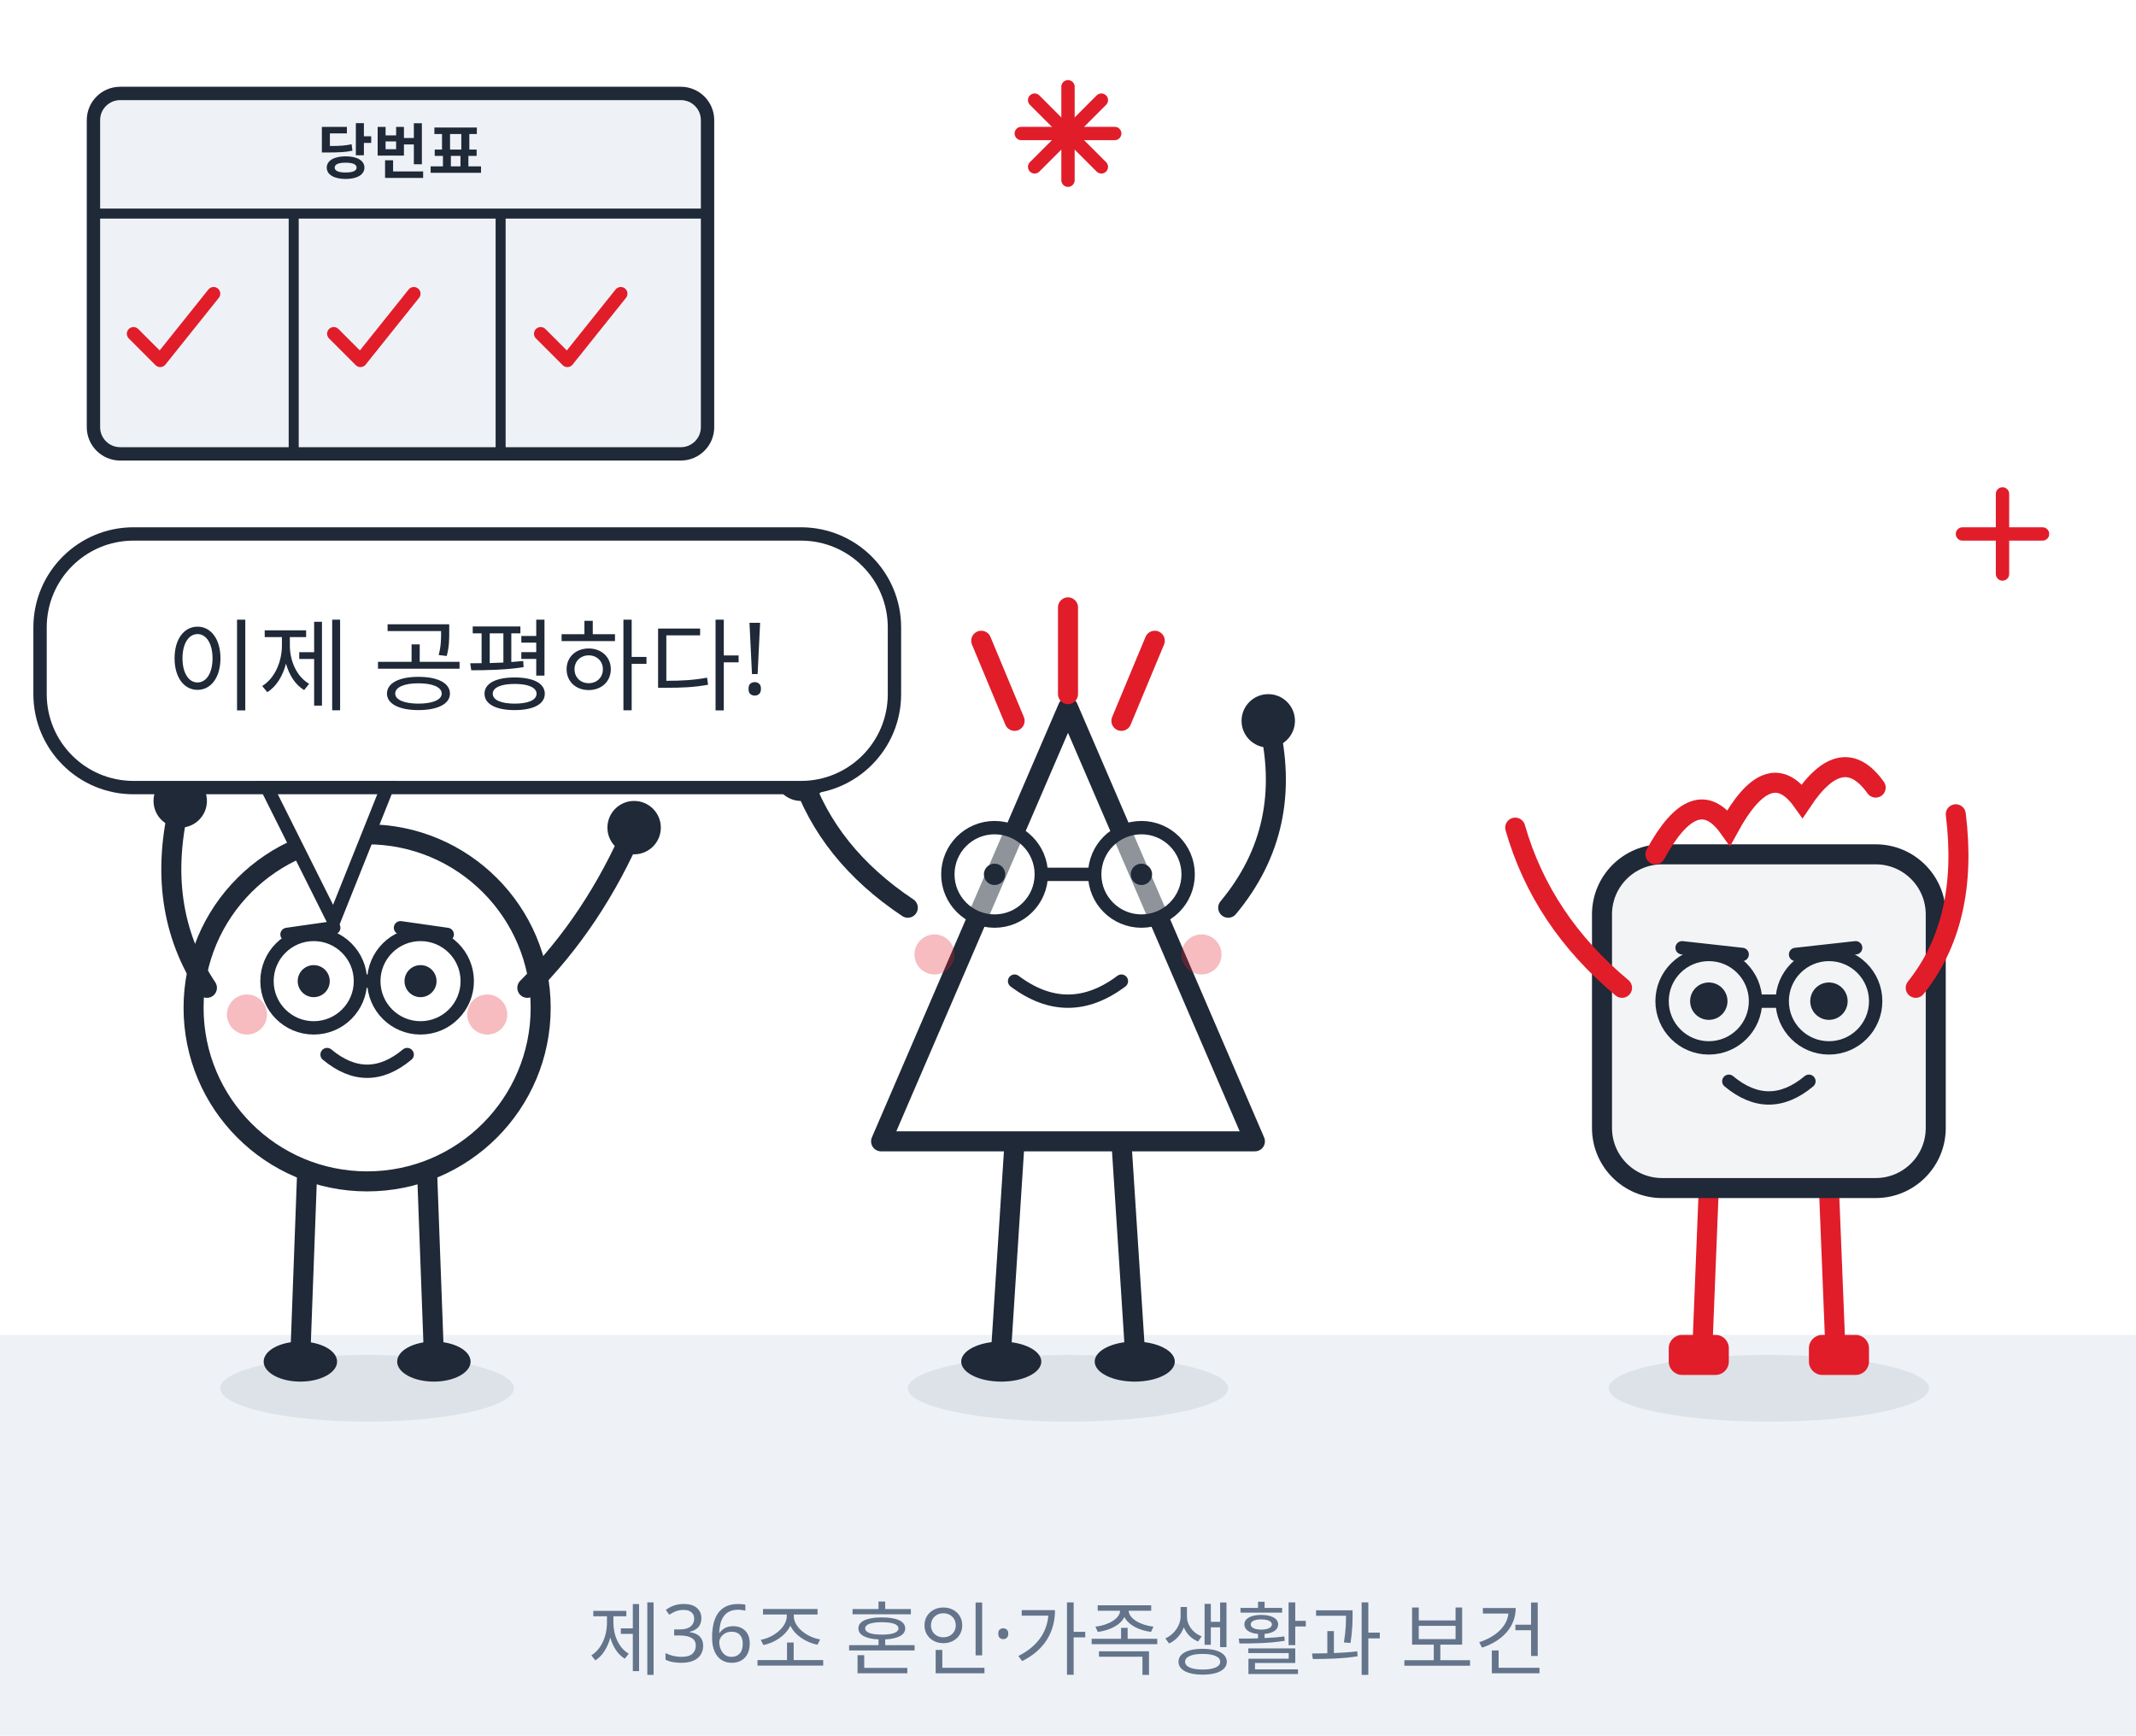
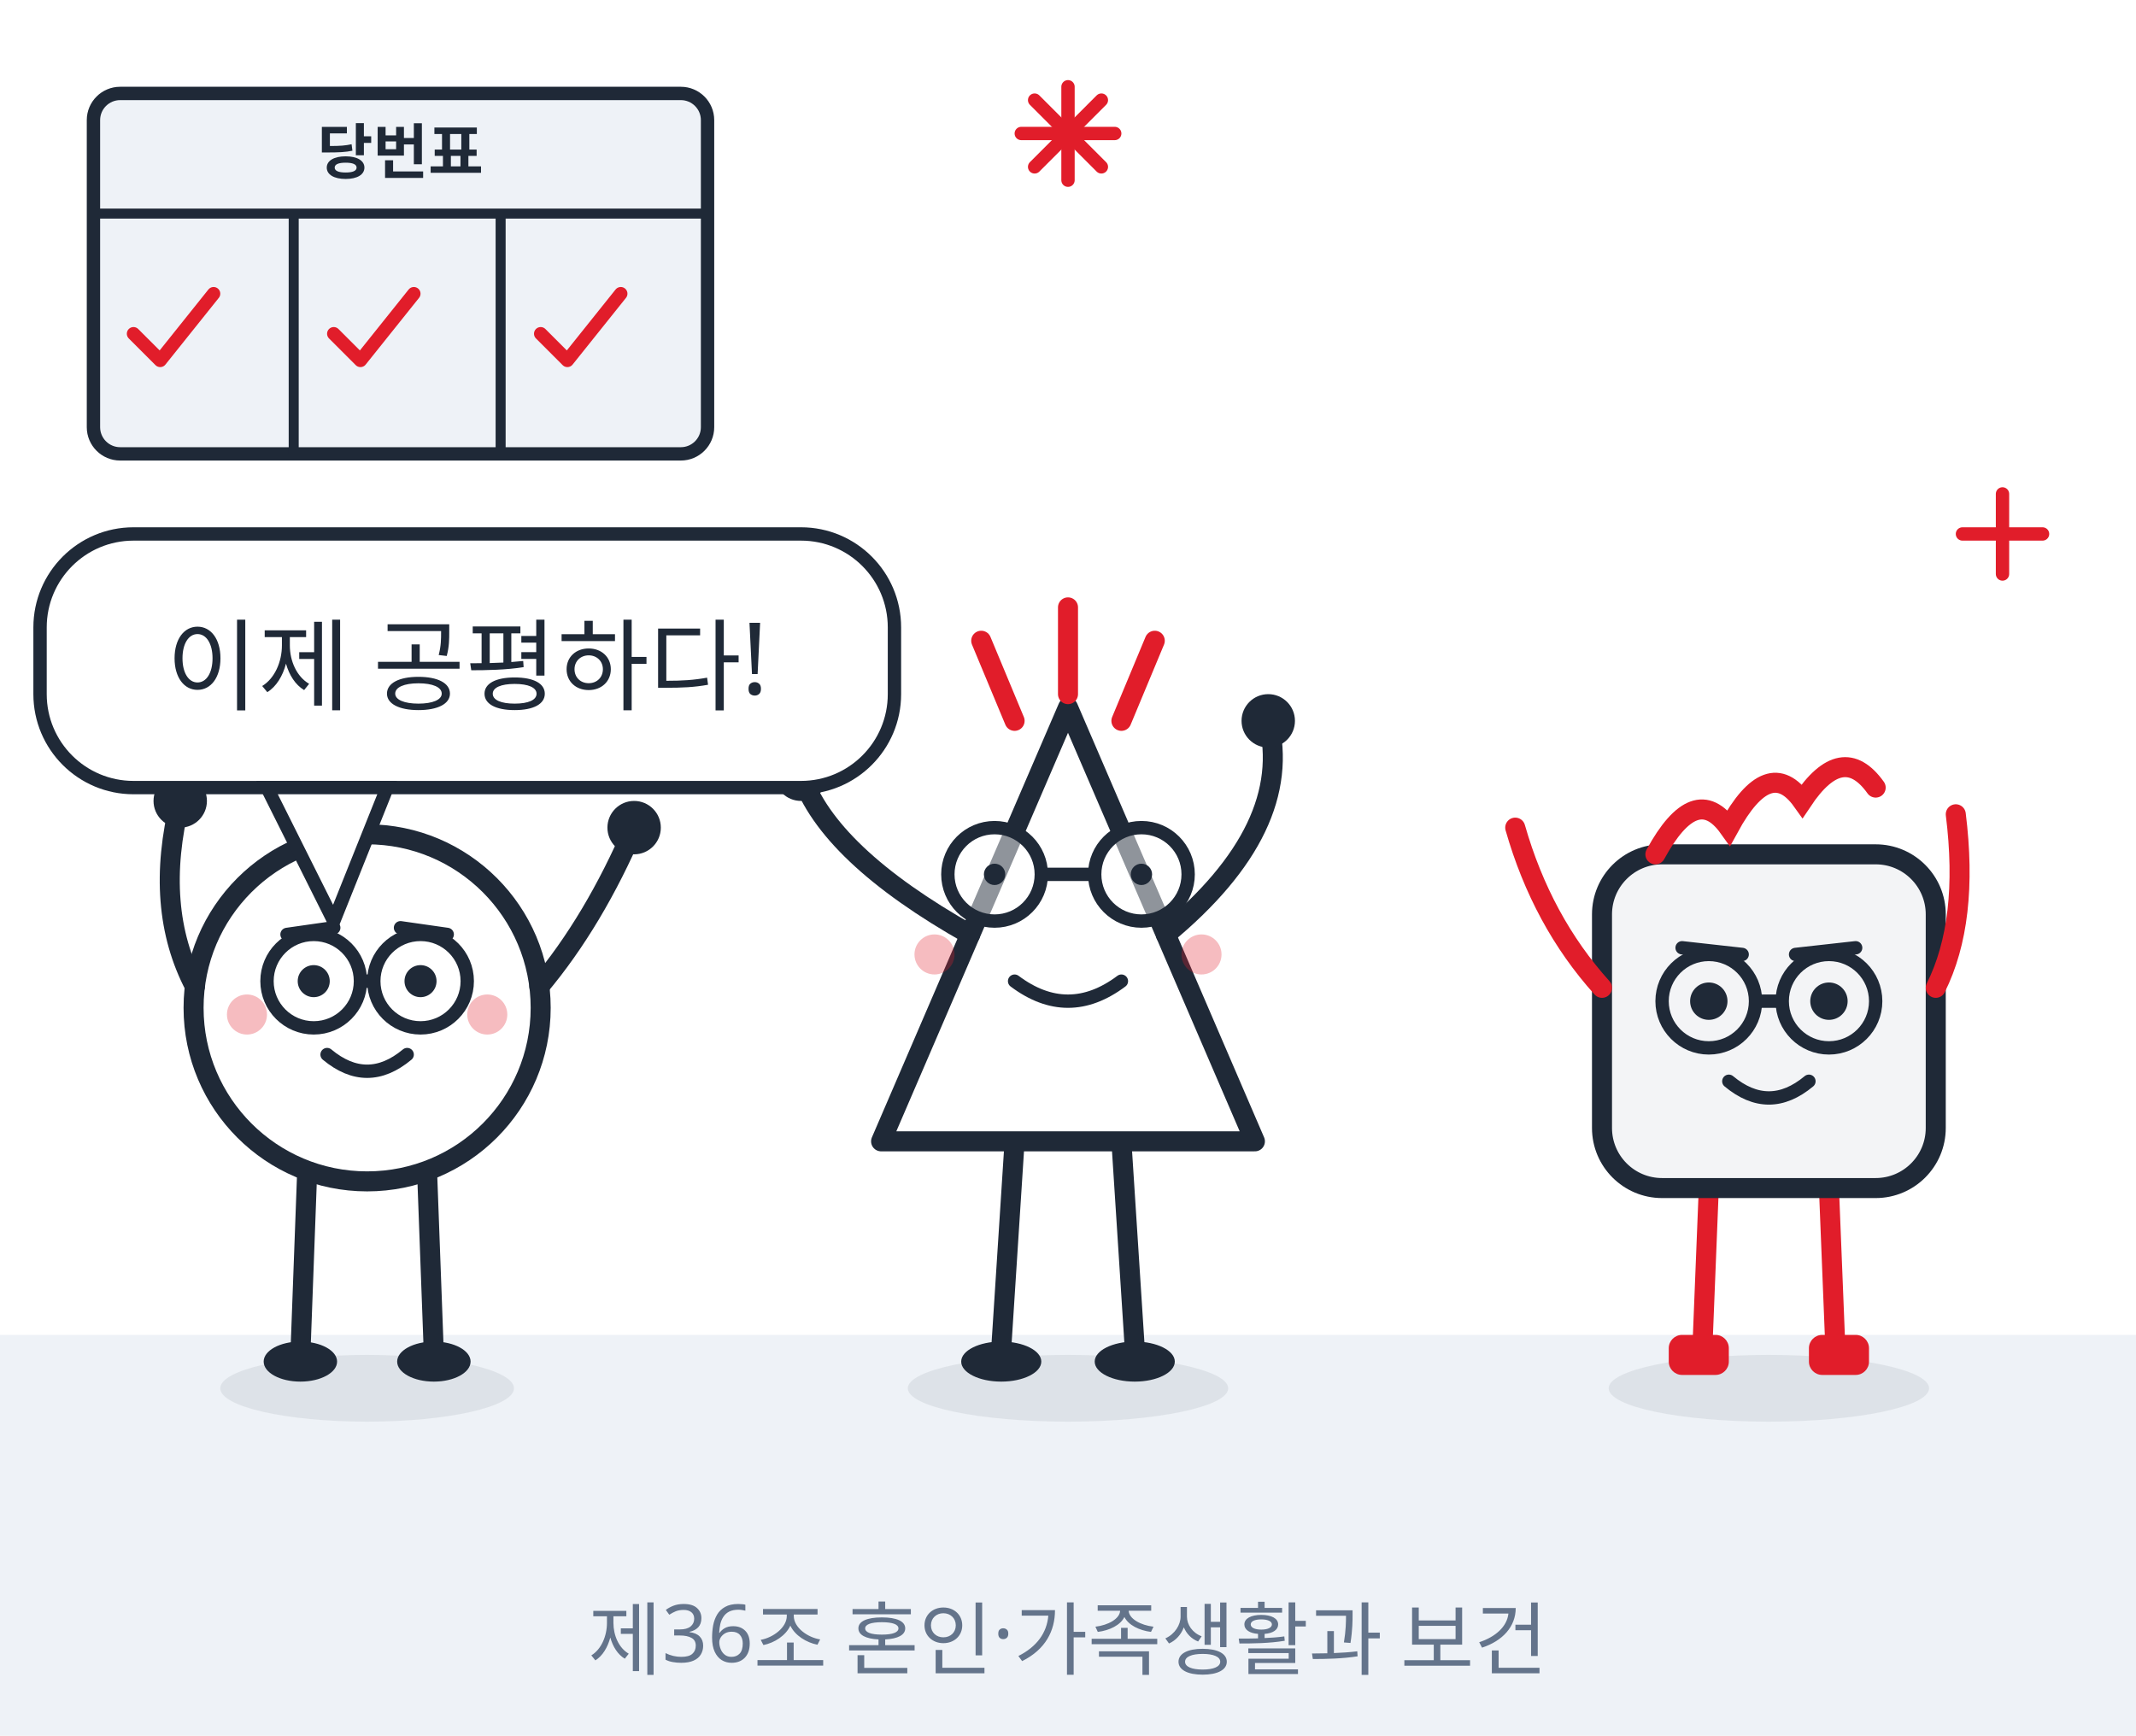
<svg xmlns="http://www.w3.org/2000/svg" viewBox="0 0 320 260" role="img" aria-label="셋이 당번표를 완성하고 하이파이브 하는 장면">
  <rect width="320" height="260" fill="#ffffff" />
  <rect y="200" width="320" height="60" fill="#eef2f7" />
  <rect x="14" y="14" width="92" height="54" rx="4" fill="#eef2f7" stroke="#1f2937" stroke-width="2" />
  <text x="60" y="26" text-anchor="middle" font-family="'Pretendard', sans-serif" font-size="9" font-weight="bold" fill="#1f2937">당번표</text>
  <line x1="14" y1="32" x2="106" y2="32" stroke="#1f2937" stroke-width="1.5" />
  <line x1="44" y1="32" x2="44" y2="68" stroke="#1f2937" stroke-width="1.5" />
  <line x1="75" y1="32" x2="75" y2="68" stroke="#1f2937" stroke-width="1.5" />
  <path d="M20,50 L24,54 L32,44" stroke="#e11d2a" stroke-width="2" fill="none" stroke-linecap="round" stroke-linejoin="round" />
  <path d="M50,50 L54,54 L62,44" stroke="#e11d2a" stroke-width="2" fill="none" stroke-linecap="round" stroke-linejoin="round" />
  <path d="M81,50 L85,54 L93,44" stroke="#e11d2a" stroke-width="2" fill="none" stroke-linecap="round" stroke-linejoin="round" />
  <g transform="translate(160,20)" stroke="#e11d2a" stroke-width="2" stroke-linecap="round">
    <line x1="0" y1="-7" x2="0" y2="7" />
    <line x1="-7" y1="0" x2="7" y2="0" />
    <line x1="-5" y1="-5" x2="5" y2="5" />
    <line x1="-5" y1="5" x2="5" y2="-5" />
  </g>
  <g transform="translate(300,80)" stroke="#e11d2a" stroke-width="2" stroke-linecap="round">
    <line x1="0" y1="-6" x2="0" y2="6" />
    <line x1="-6" y1="0" x2="6" y2="0" />
  </g>
  <g transform="translate(55,206)">
    <ellipse cx="0" cy="2" rx="22" ry="5" fill="#1f2937" opacity="0.08" />
    <line x1="-9" y1="-30" x2="-10" y2="-3" stroke="#1f2937" stroke-width="3" stroke-linecap="round" />
    <line x1="9" y1="-30" x2="10" y2="-3" stroke="#1f2937" stroke-width="3" stroke-linecap="round" />
    <ellipse cx="-10" cy="-2" rx="5.5" ry="3" fill="#1f2937" />
    <ellipse cx="10" cy="-2" rx="5.5" ry="3" fill="#1f2937" />
    <circle cx="0" cy="-55" r="26" fill="#ffffff" stroke="#1f2937" stroke-width="3" />
    <path d="M -3,-81 Q 4,-92 -2,-97 Q -7,-101 -1,-105" stroke="#e11d2a" stroke-width="3" stroke-linecap="round" fill="none" />
-     <path d="M -24,-58 Q -32,-70 -28,-86" stroke="#1f2937" stroke-width="3" stroke-linecap="round" fill="none" />
+     <path d="M -25.8,-58.22 Q -32,-70 -28,-86" stroke="#1f2937" stroke-width="3" stroke-linecap="round" fill="none" />
    <circle cx="-28" cy="-86" r="4" fill="#1f2937" />
-     <path d="M 24,-58 Q 34,-68 40,-82" stroke="#1f2937" stroke-width="3" stroke-linecap="round" fill="none" />
+     <path d="M 25.8,-58.22 Q 34,-68 40,-82" stroke="#1f2937" stroke-width="3" stroke-linecap="round" fill="none" />
    <circle cx="40" cy="-82" r="4" fill="#1f2937" />
    <circle cx="-18" cy="-54" r="3" fill="#e11d2a" opacity="0.3" />
    <circle cx="18" cy="-54" r="3" fill="#e11d2a" opacity="0.3" />
    <g fill="none" stroke="#1f2937" stroke-width="2">
      <circle cx="-8" cy="-59" r="7" />
      <circle cx="8" cy="-59" r="7" />
      <path d="M -1,-59 h2" />
    </g>
    <circle cx="-8" cy="-59" r="2.4" fill="#1f2937" />
    <circle cx="8" cy="-59" r="2.4" fill="#1f2937" />
    <line x1="-12" y1="-66" x2="-5" y2="-67" stroke="#1f2937" stroke-width="2" stroke-linecap="round" />
    <line x1="5" y1="-67" x2="12" y2="-66" stroke="#1f2937" stroke-width="2" stroke-linecap="round" />
    <path d="M -6,-48 Q 0,-43 6,-48" stroke="#1f2937" stroke-width="2" stroke-linecap="round" fill="none" />
  </g>
  <g transform="translate(160,206)">
    <ellipse cx="0" cy="2" rx="24" ry="5" fill="#1f2937" opacity="0.08" />
    <line x1="-8" y1="-35" x2="-10" y2="-4" stroke="#1f2937" stroke-width="3" stroke-linecap="round" />
    <line x1="8" y1="-35" x2="10" y2="-4" stroke="#1f2937" stroke-width="3" stroke-linecap="round" />
    <ellipse cx="-10" cy="-2" rx="6" ry="3" fill="#1f2937" />
    <ellipse cx="10" cy="-2" rx="6" ry="3" fill="#1f2937" />
    <polygon points="0,-100 -28,-35 28,-35" fill="#ffffff" stroke="#1f2937" stroke-width="3" stroke-linejoin="round" />
    <path d="M -8,-98 L -13,-110" stroke="#e11d2a" stroke-width="3" stroke-linecap="round" />
    <path d="M 0,-102 L 0,-115" stroke="#e11d2a" stroke-width="3" stroke-linecap="round" />
    <path d="M 8,-98 L 13,-110" stroke="#e11d2a" stroke-width="3" stroke-linecap="round" />
-     <path d="M -24,-70 Q -36,-78 -40,-90" stroke="#1f2937" stroke-width="3" stroke-linecap="round" fill="none" />
+     <path d="M -14.66,-65.98 Q -36,-78 -40,-90" stroke="#1f2937" stroke-width="3" stroke-linecap="round" fill="none" />
    <circle cx="-40" cy="-90" r="4" fill="#1f2937" />
-     <path d="M 24,-70 Q 34,-82 30,-98" stroke="#1f2937" stroke-width="3" stroke-linecap="round" fill="none" />
+     <path d="M 14.66,-65.98 Q 34,-82 30,-98" stroke="#1f2937" stroke-width="3" stroke-linecap="round" fill="none" />
    <circle cx="30" cy="-98" r="4" fill="#1f2937" />
    <circle cx="-11" cy="-75" r="7" fill="#ffffff" fill-opacity="0.5" stroke="#1f2937" stroke-width="2" />
    <circle cx="11" cy="-75" r="7" fill="#ffffff" fill-opacity="0.5" stroke="#1f2937" stroke-width="2" />
    <line x1="-4" y1="-75" x2="4" y2="-75" stroke="#1f2937" stroke-width="2" />
    <circle cx="-11" cy="-75" r="1.6" fill="#1f2937" />
    <circle cx="11" cy="-75" r="1.6" fill="#1f2937" />
    <circle cx="-20" cy="-63" r="3" fill="#e11d2a" opacity="0.3" />
    <circle cx="20" cy="-63" r="3" fill="#e11d2a" opacity="0.3" />
    <path d="M -8,-59 Q 0,-53 8,-59" stroke="#1f2937" stroke-width="2" stroke-linecap="round" fill="none" />
  </g>
  <g transform="translate(265,206)">
    <ellipse cx="0" cy="2" rx="24" ry="5" fill="#1f2937" opacity="0.08" />
    <line x1="-9" y1="-28" x2="-10" y2="-3" stroke="#e11d2a" stroke-width="3" stroke-linecap="round" />
    <line x1="9" y1="-28" x2="10" y2="-3" stroke="#e11d2a" stroke-width="3" stroke-linecap="round" />
    <rect x="-15" y="-6" width="9" height="6" rx="2" fill="#e11d2a" />
    <rect x="6" y="-6" width="9" height="6" rx="2" fill="#e11d2a" />
    <rect x="-25" y="-78" width="50" height="50" rx="9" fill="#f3f4f6" stroke="#1f2937" stroke-width="3" />
    <path d="M -17,-78 q6,-11 11,-4 q6,-11 11,-4 q6,-9 11,-2" fill="none" stroke="#e11d2a" stroke-width="3" stroke-linecap="round" />
-     <path d="M -22,-58 Q -34,-68 -38,-82" stroke="#e11d2a" stroke-width="3" stroke-linecap="round" fill="none" />
-     <path d="M 22,-58 Q 30,-68 28,-84" stroke="#e11d2a" stroke-width="3" stroke-linecap="round" fill="none" />
+     <path d="M -25,-58 Q -34,-68 -38,-82" stroke="#e11d2a" stroke-width="3" stroke-linecap="round" fill="none" />
+     <path d="M 25,-58 Q 30,-68 28,-84" stroke="#e11d2a" stroke-width="3" stroke-linecap="round" fill="none" />
    <g fill="none" stroke="#1f2937" stroke-width="2">
      <circle cx="-9" cy="-56" r="7" />
      <circle cx="9" cy="-56" r="7" />
      <path d="M -2,-56 h4" />
    </g>
    <circle cx="-9" cy="-56" r="2.8" fill="#1f2937" />
    <circle cx="9" cy="-56" r="2.8" fill="#1f2937" />
    <line x1="-13" y1="-64" x2="-4" y2="-63" stroke="#1f2937" stroke-width="2" stroke-linecap="round" />
    <line x1="4" y1="-63" x2="13" y2="-64" stroke="#1f2937" stroke-width="2" stroke-linecap="round" />
    <path d="M -6,-44 Q 0,-39 6,-44" stroke="#1f2937" stroke-width="2" stroke-linecap="round" fill="none" />
  </g>
  <rect x="6" y="80" width="128" height="38" rx="14" fill="#ffffff" stroke="#1f2937" stroke-width="2" />
  <polygon points="40,118 58,118 50,138" fill="#ffffff" stroke="#1f2937" stroke-width="2" />
  <text x="70" y="100" text-anchor="middle" dominant-baseline="middle" font-family="'Pretendard', sans-serif" font-size="15" fill="#1f2937">이제 공평하다!</text>
  <text x="160" y="250" text-anchor="middle" font-family="'Pretendard', sans-serif" font-size="12" fill="#64748b">제36조 혼인·가족생활과 보건</text>
</svg>
